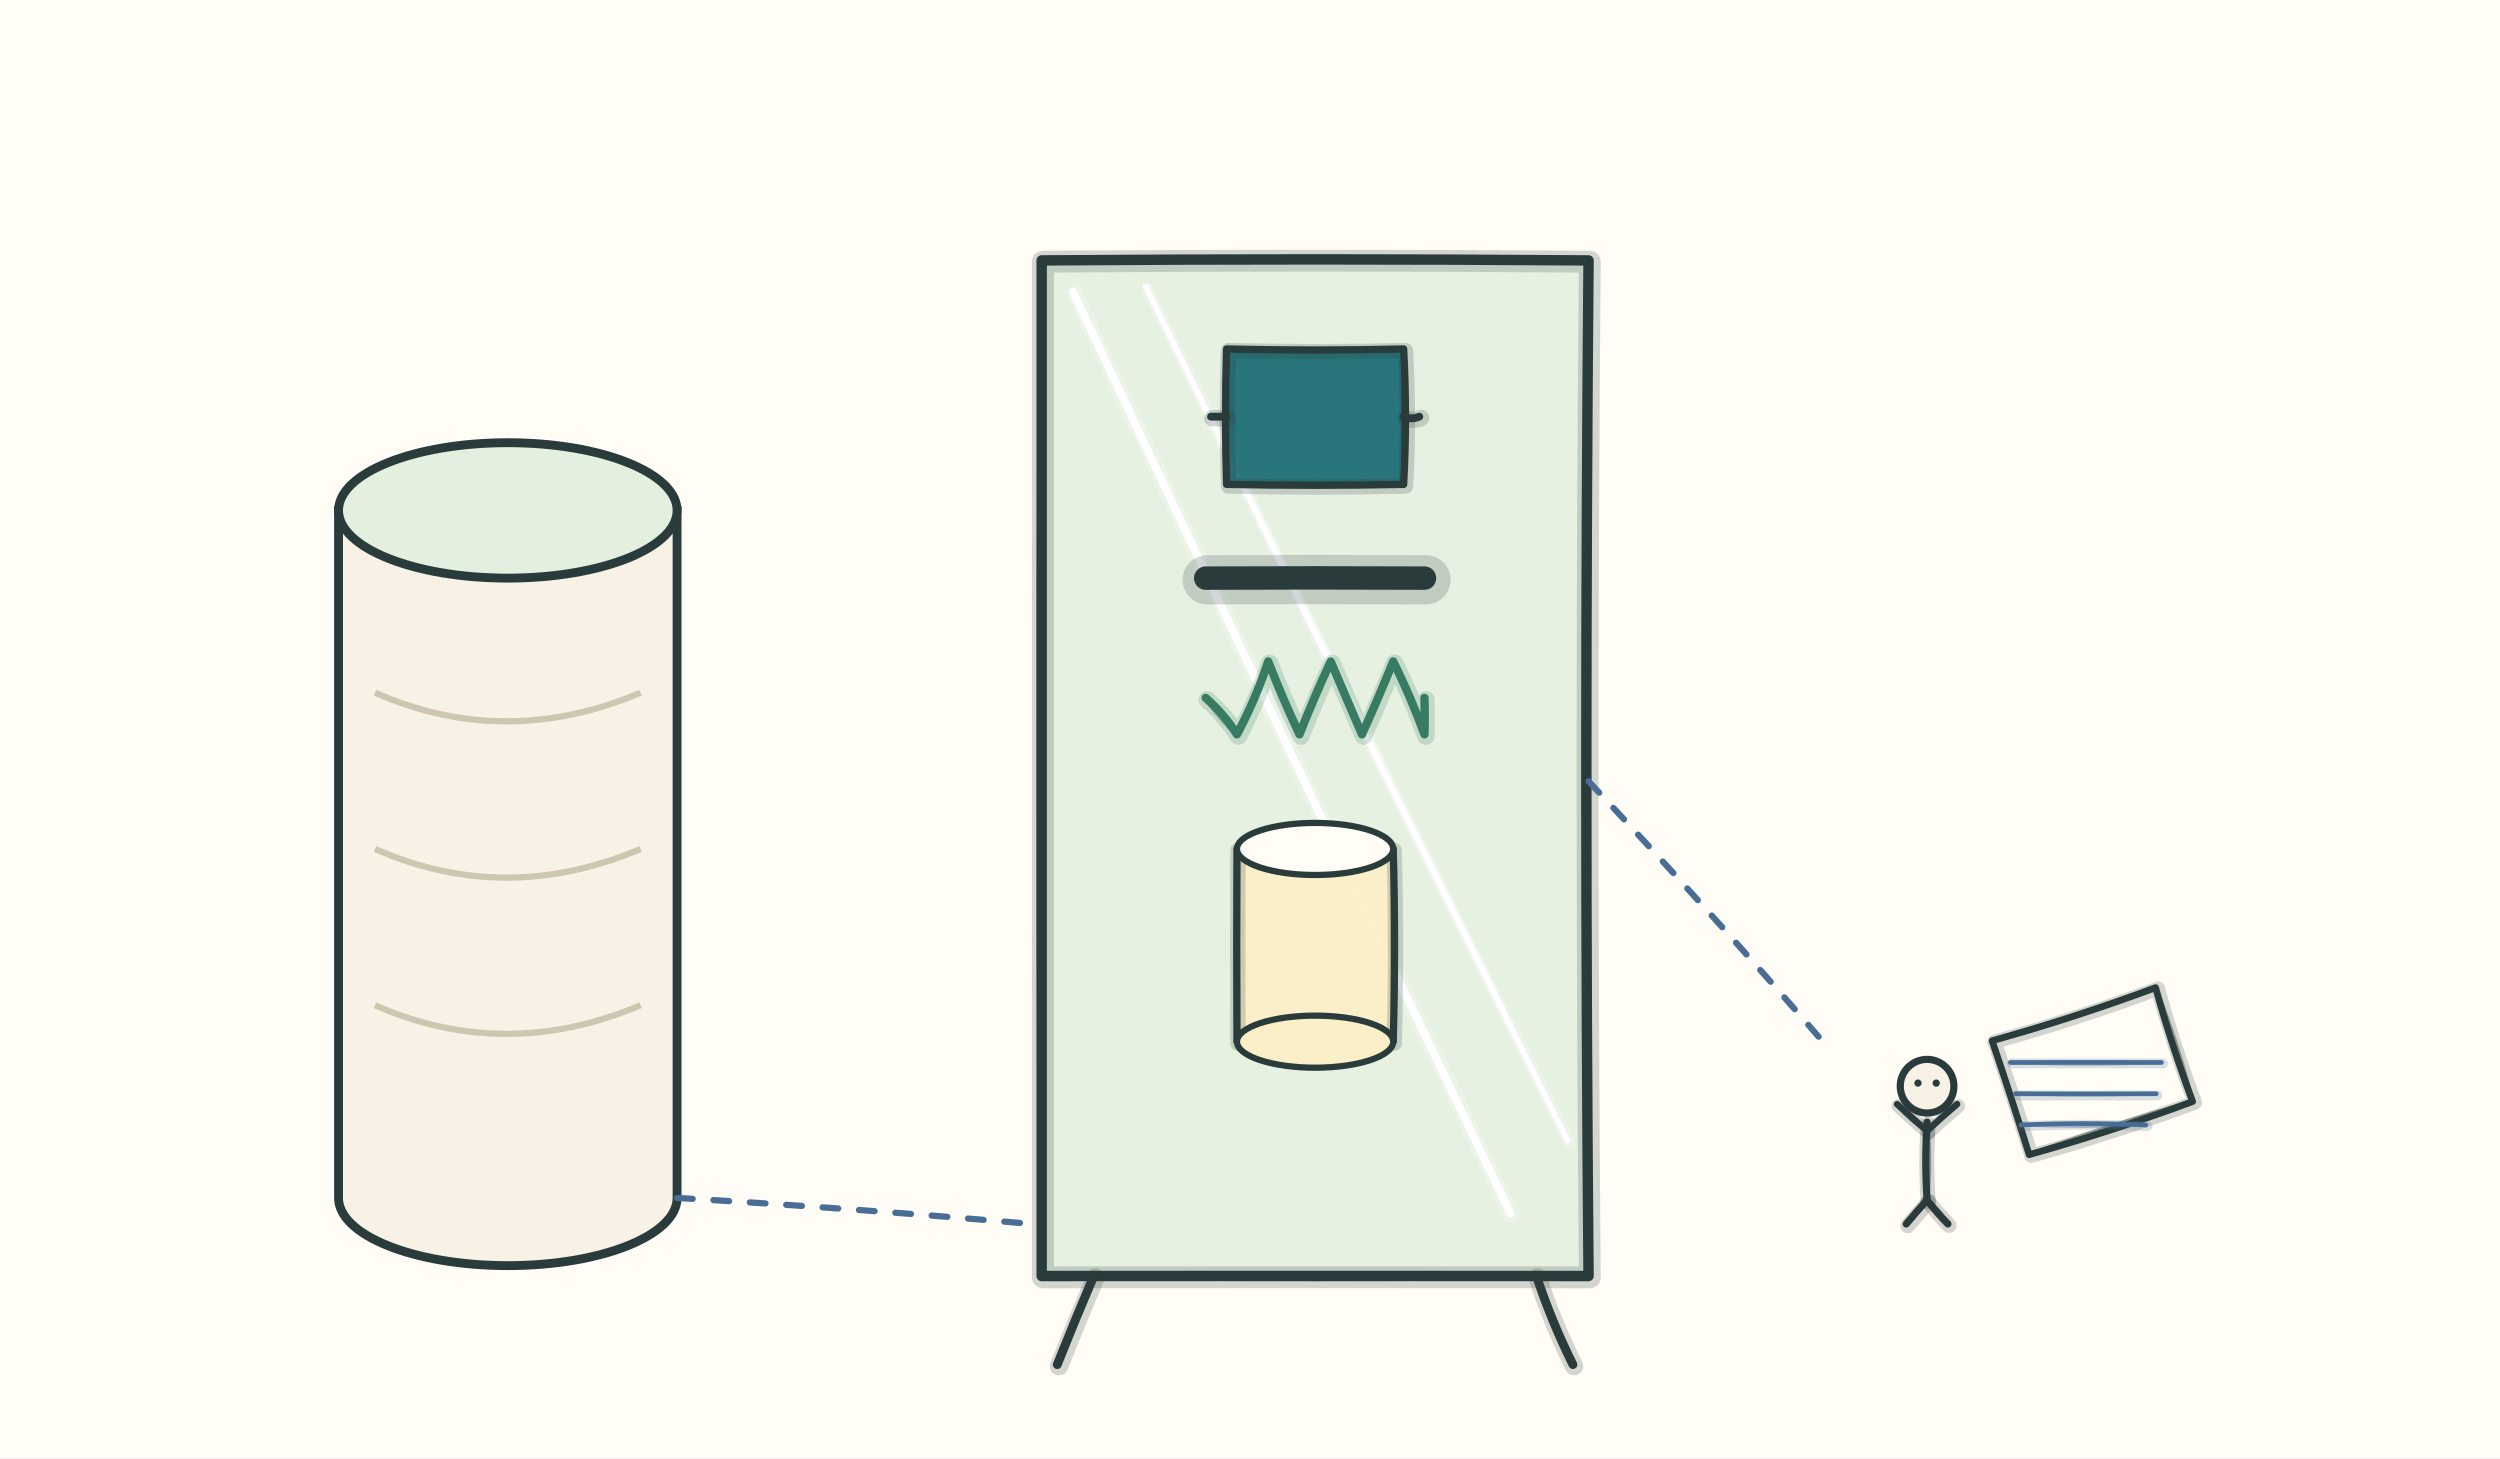
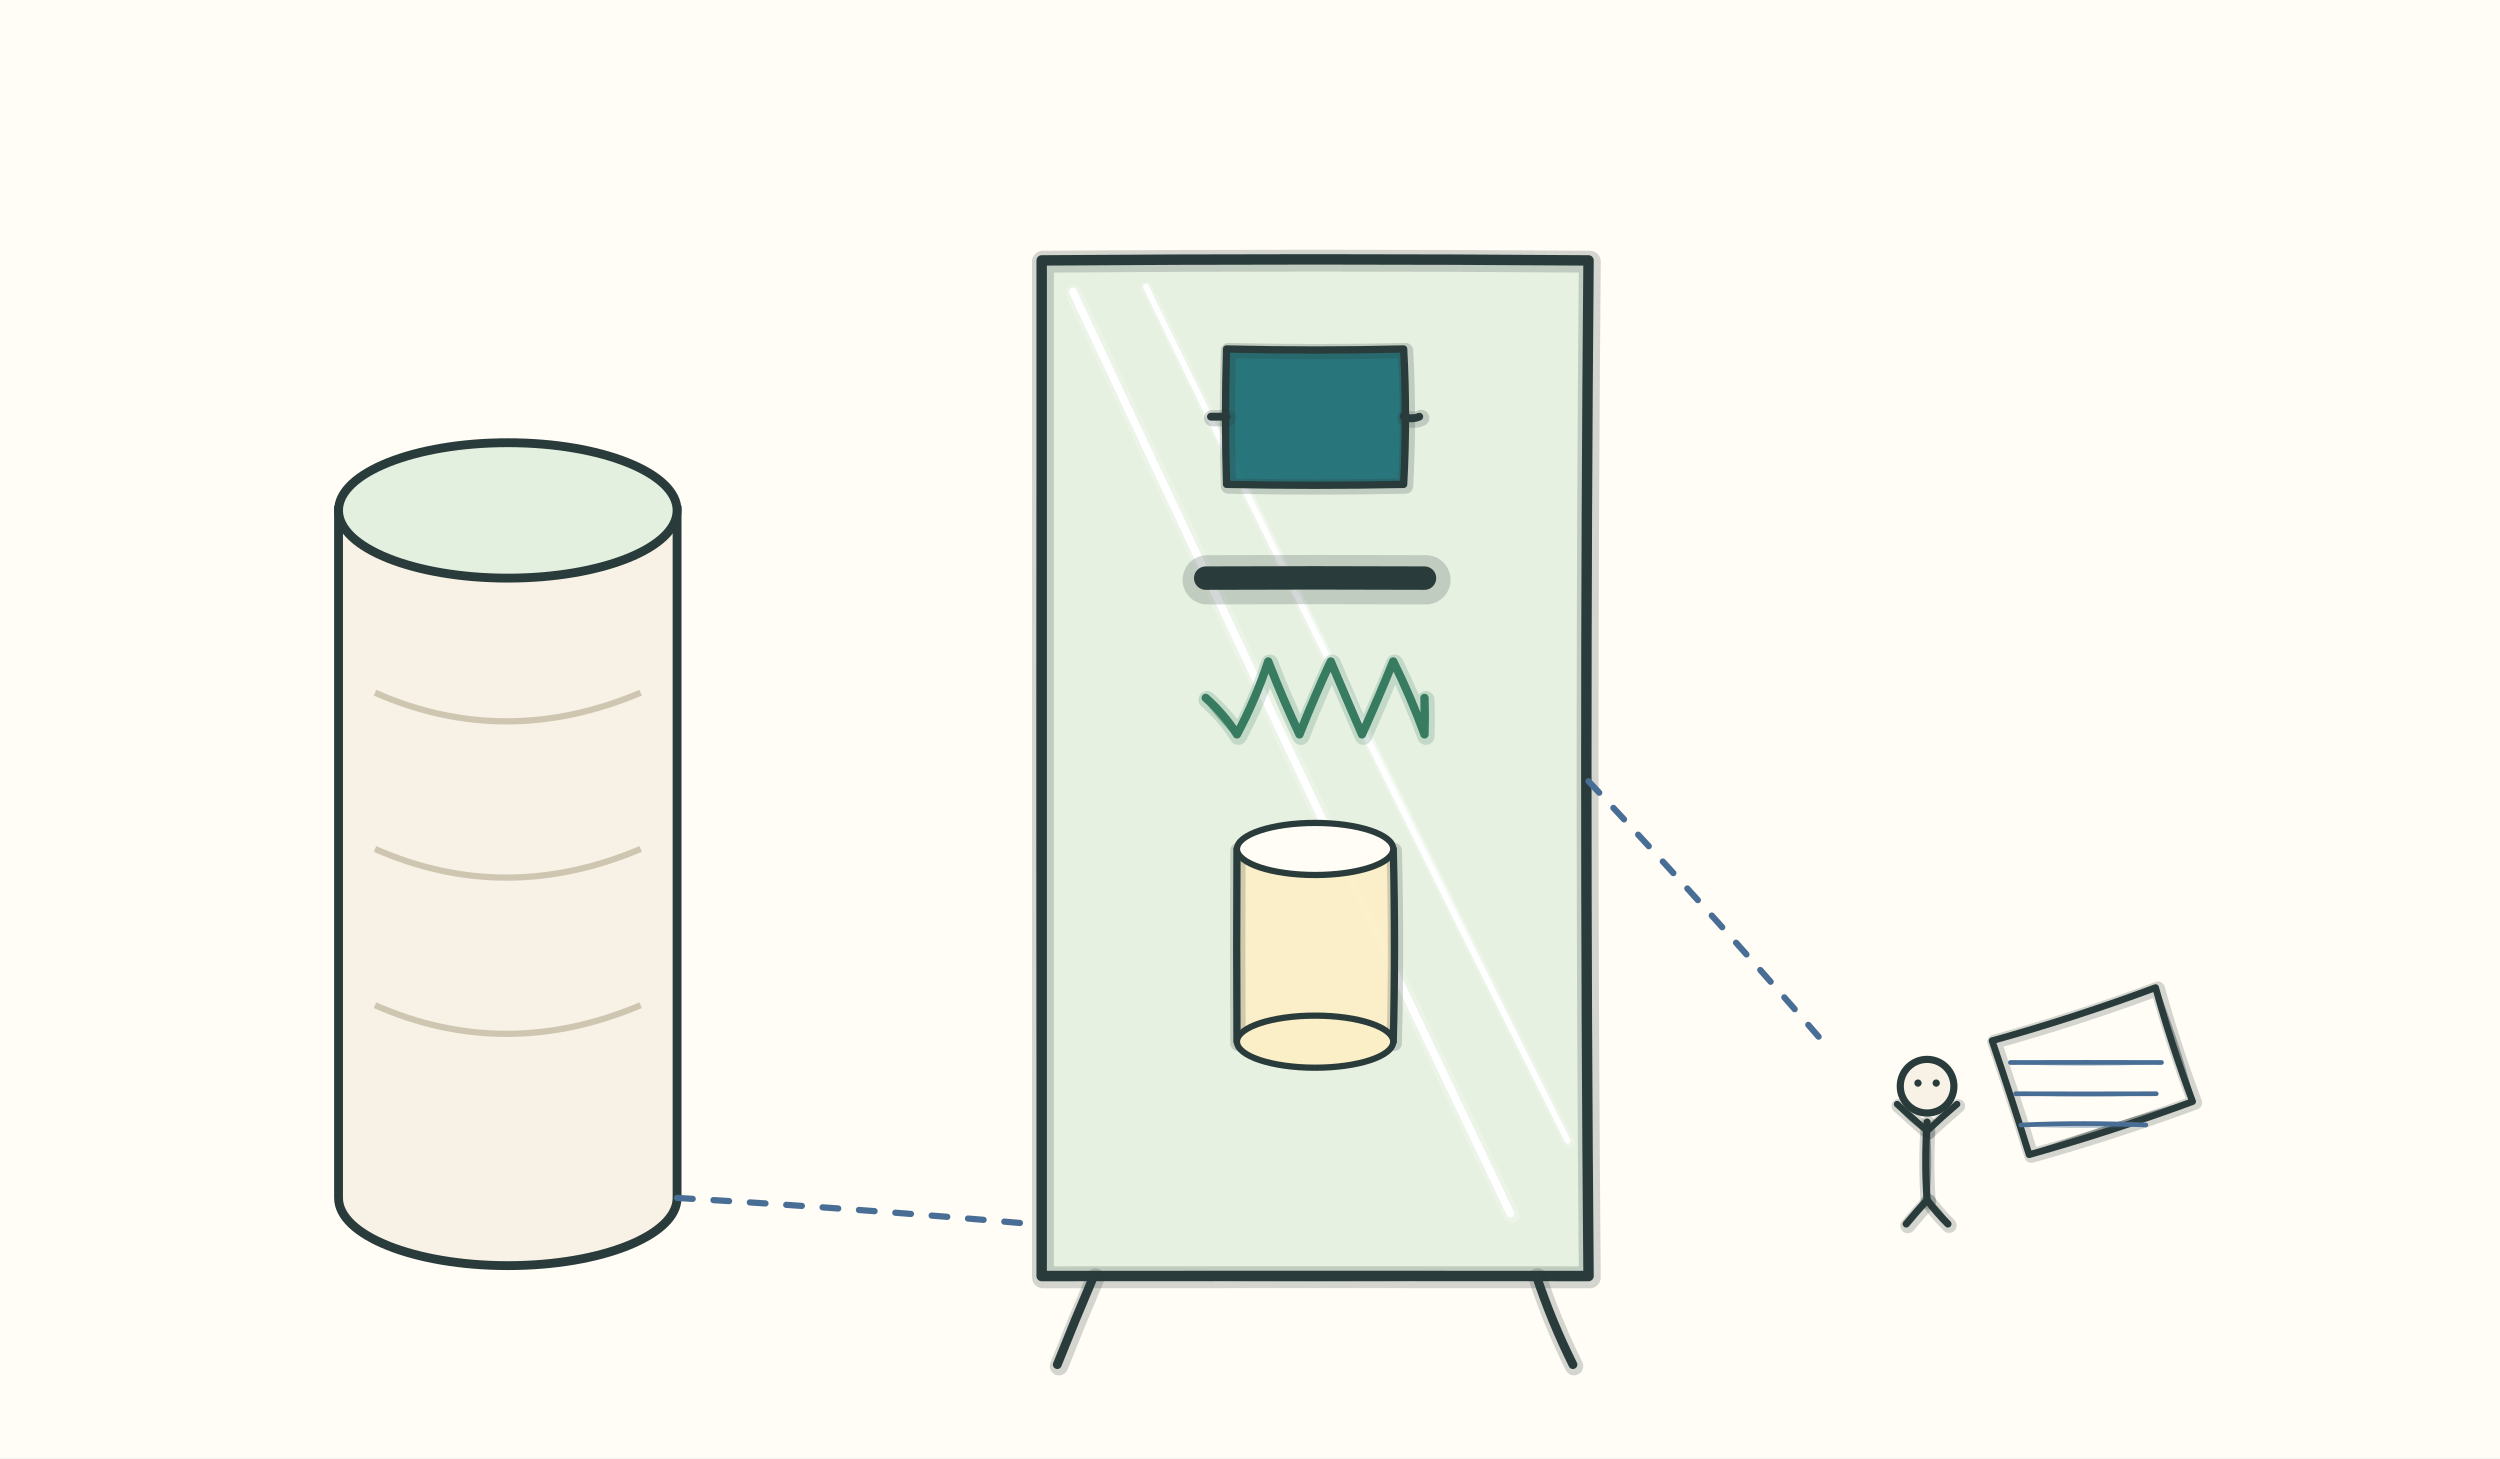
<svg xmlns="http://www.w3.org/2000/svg" viewBox="0 0 960 560" role="img" aria-labelledby="title desc">
  <defs>
    <pattern id="hatch-ink" width="7.0" height="7.0" patternUnits="userSpaceOnUse" patternTransform="rotate(45)">
      <line x1="0" y1="0" x2="0" y2="7.0" stroke="#293b3a" stroke-width="1.1" />
    </pattern>
    <pattern id="hatch-blue" width="7.0" height="7.0" patternUnits="userSpaceOnUse" patternTransform="rotate(45)">
      <line x1="0" y1="0" x2="0" y2="7.0" stroke="#496e96" stroke-width="1.1" />
    </pattern>
    <pattern id="hatch-red" width="8" height="8" patternUnits="userSpaceOnUse" patternTransform="rotate(45)">
      <line x1="0" y1="0" x2="0" y2="8" stroke="#b84745" stroke-width="1.1" />
    </pattern>
  </defs>
  <rect x="0" y="0" width="960" height="560" fill="#fffdf5" />
  <path d="M 130 196 L 130 460 A 65 26 0 0 0 260 460 L 260 196 Z" fill="#f7f2e5" stroke="#293b3a" stroke-width="3.4" />
  <ellipse cx="195.0" cy="196" rx="65" ry="26" fill="#e4f0df" stroke="#293b3a" stroke-width="3.4" />
  <path d="M 144 266 q 50 22 102 0" fill="none" stroke="#cfc6b2" stroke-width="2.4" />
  <path d="M 144 326 q 50 22 102 0" fill="none" stroke="#cfc6b2" stroke-width="2.4" />
  <path d="M 144 386 q 50 22 102 0" fill="none" stroke="#cfc6b2" stroke-width="2.4" />
  <path d="M 400.0 100.0 Q 505.0 99.2 610.0 100.0 Q 608.3 295.0 610.0 490.0 Q 505.0 489.9 400.0 490.0 Q 400.0 295.0 400.0 100.0" fill="#e4f0df" opacity="0.45" transform="translate(-0.05 0.16)" />
  <path d="M 400.0 100.0 Q 505.0 99.2 610.0 100.0 Q 608.3 295.0 610.0 490.0 Q 505.0 489.9 400.0 490.0 Q 400.0 295.0 400.0 100.0" fill="#e4f0df" opacity="0.85" />
  <path d="M 400.0 100.0 Q 505.0 99.2 610.0 100.0 Q 608.3 295.0 610.0 490.0 Q 505.0 489.9 400.0 490.0 Q 400.0 295.0 400.0 100.0" fill="none" stroke="#293b3a" stroke-width="8.4" stroke-opacity="0.2" stroke-linecap="round" stroke-linejoin="round" transform="translate(0.48 0.49)" />
  <path d="M 400.0 100.0 Q 505.0 98.2 610.0 100.0 Q 609.3 295.0 610.0 490.0 Q 505.0 491.6 400.0 490.0 Q 398.3 295.0 400.0 100.0" fill="none" stroke="#293b3a" stroke-width="2.5" stroke-opacity="0.42" stroke-linecap="round" stroke-linejoin="round" />
  <path d="M 400.0 100.0 Q 505.0 99.2 610.0 100.0 Q 608.3 295.0 610.0 490.0 Q 505.0 489.9 400.0 490.0 Q 400.0 295.0 400.0 100.0" fill="none" stroke="#293b3a" stroke-width="4" stroke-linecap="round" stroke-linejoin="round" />
  <path d="M 412.0 112.0 Q 495.3 289.3 580.0 466.0" fill="none" stroke="#ffffff" stroke-width="6.3" stroke-opacity="0.2" stroke-linecap="round" stroke-linejoin="round" transform="translate(0.41 0.66)" />
  <path d="M 412.0 112.0 Q 495.5 289.2 580.0 466.0" fill="none" stroke="#ffffff" stroke-width="1.9" stroke-opacity="0.42" stroke-linecap="round" stroke-linejoin="round" />
  <path d="M 412.0 112.0 Q 495.3 289.3 580.0 466.0" fill="none" stroke="#ffffff" stroke-width="3" stroke-linecap="round" stroke-linejoin="round" />
  <path d="M 440.0 110.0 Q 519.8 274.6 602.0 438.0" fill="none" stroke="#ffffff" stroke-width="4.6" stroke-opacity="0.2" stroke-linecap="round" stroke-linejoin="round" transform="translate(0.52 0.71)" />
  <path d="M 440.0 110.0 Q 522.3 273.4 602.0 438.0" fill="none" stroke="#ffffff" stroke-width="1.4" stroke-opacity="0.42" stroke-linecap="round" stroke-linejoin="round" />
  <path d="M 440.0 110.0 Q 519.8 274.6 602.0 438.0" fill="none" stroke="#ffffff" stroke-width="2.2" stroke-linecap="round" stroke-linejoin="round" />
  <path d="M 471.0 134.0 Q 505.0 134.8 539.0 134.0 Q 540.4 160.0 539.0 186.0 Q 505.0 186.7 471.0 186.0 Q 470.2 160.0 471.0 134.0" fill="#176b73" opacity="0.45" transform="translate(0.28 -0.03)" />
  <path d="M 471.0 134.0 Q 505.0 134.8 539.0 134.0 Q 540.4 160.0 539.0 186.0 Q 505.0 186.7 471.0 186.0 Q 470.2 160.0 471.0 134.0" fill="#176b73" opacity="0.85" />
  <path d="M 471.0 134.0 Q 505.0 134.8 539.0 134.0 Q 540.4 160.0 539.0 186.0 Q 505.0 186.7 471.0 186.0 Q 470.2 160.0 471.0 134.0" fill="none" stroke="#293b3a" stroke-width="5.9" stroke-opacity="0.2" stroke-linecap="round" stroke-linejoin="round" transform="translate(0.72 0.64)" />
  <path d="M 471.0 134.0 Q 505.0 135.3 539.0 134.0 Q 538.9 160.0 539.0 186.0 Q 505.0 186.0 471.0 186.0 Q 471.0 160.0 471.0 134.0" fill="none" stroke="#293b3a" stroke-width="1.7" stroke-opacity="0.42" stroke-linecap="round" stroke-linejoin="round" />
  <path d="M 471.0 134.0 Q 505.0 134.8 539.0 134.0 Q 540.4 160.0 539.0 186.0 Q 505.0 186.7 471.0 186.0 Q 470.2 160.0 471.0 134.0" fill="none" stroke="#293b3a" stroke-width="2.8" stroke-linecap="round" stroke-linejoin="round" />
  <path d="M 465.0 160.0 Q 468.0 160.0 471.0 160.0" fill="none" stroke="#293b3a" stroke-width="6.3" stroke-opacity="0.2" stroke-linecap="round" stroke-linejoin="round" transform="translate(0.48 0.59)" />
  <path d="M 465.0 160.0 Q 468.0 159.4 471.0 160.0" fill="none" stroke="#293b3a" stroke-width="1.9" stroke-opacity="0.42" stroke-linecap="round" stroke-linejoin="round" />
  <path d="M 465.0 160.0 Q 468.0 160.0 471.0 160.0" fill="none" stroke="#293b3a" stroke-width="3" stroke-linecap="round" stroke-linejoin="round" />
  <path d="M 539.0 160.0 Q 542.0 161.3 545.0 160.0" fill="none" stroke="#293b3a" stroke-width="6.3" stroke-opacity="0.2" stroke-linecap="round" stroke-linejoin="round" transform="translate(0.70 0.51)" />
  <path d="M 539.0 160.0 Q 542.0 160.1 545.0 160.0" fill="none" stroke="#293b3a" stroke-width="1.9" stroke-opacity="0.42" stroke-linecap="round" stroke-linejoin="round" />
  <path d="M 539.0 160.0 Q 542.0 161.3 545.0 160.0" fill="none" stroke="#293b3a" stroke-width="3" stroke-linecap="round" stroke-linejoin="round" />
  <path d="M 463.0 222.0 Q 505.0 221.8 547.0 222.0" fill="none" stroke="#293b3a" stroke-width="18.9" stroke-opacity="0.2" stroke-linecap="round" stroke-linejoin="round" transform="translate(0.57 0.65)" />
  <path d="M 463.0 222.0 Q 505.0 221.6 547.0 222.0" fill="none" stroke="#293b3a" stroke-width="5.6" stroke-opacity="0.42" stroke-linecap="round" stroke-linejoin="round" />
  <path d="M 463.0 222.0 Q 505.0 221.8 547.0 222.0" fill="none" stroke="#293b3a" stroke-width="9" stroke-linecap="round" stroke-linejoin="round" />
  <path d="M 463.0 268.0 Q 470.0 274.2 475.0 282.0 Q 482.2 268.5 487.0 254.0 Q 492.5 268.2 499.0 282.0 Q 504.6 267.8 511.0 254.0 Q 516.9 268.0 523.0 282.0 Q 529.3 268.1 535.0 254.0 Q 541.8 267.7 547.0 282.0 Q 547.2 275.0 547.0 268.0" fill="none" stroke="#377b60" stroke-width="6.7" stroke-opacity="0.2" stroke-linecap="round" stroke-linejoin="round" transform="translate(0.54 0.69)" />
  <path d="M 463.0 268.0 Q 468.2 275.6 475.0 282.0 Q 481.9 268.4 487.0 254.0 Q 492.7 268.1 499.0 282.0 Q 504.4 267.7 511.0 254.0 Q 517.9 267.6 523.0 282.0 Q 529.6 268.3 535.0 254.0 Q 541.2 267.9 547.0 282.0 Q 548.3 275.0 547.0 268.0" fill="none" stroke="#377b60" stroke-width="2.0" stroke-opacity="0.42" stroke-linecap="round" stroke-linejoin="round" />
  <path d="M 463.0 268.0 Q 470.0 274.2 475.0 282.0 Q 482.2 268.5 487.0 254.0 Q 492.5 268.2 499.0 282.0 Q 504.6 267.8 511.0 254.0 Q 516.9 268.0 523.0 282.0 Q 529.3 268.1 535.0 254.0 Q 541.8 267.7 547.0 282.0 Q 547.2 275.0 547.0 268.0" fill="none" stroke="#377b60" stroke-width="3.2" stroke-linecap="round" stroke-linejoin="round" />
  <path d="M 475.0 326.0 Q 505.0 325.4 535.0 326.0 Q 536.0 363.0 535.0 400.0 Q 505.0 399.6 475.0 400.0 Q 474.8 363.0 475.0 326.0" fill="#fbefc7" opacity="0.45" transform="translate(-0.10 -0.75)" />
  <path d="M 475.0 326.0 Q 505.0 325.4 535.0 326.0 Q 536.0 363.0 535.0 400.0 Q 505.0 399.6 475.0 400.0 Q 474.8 363.0 475.0 326.0" fill="#fbefc7" opacity="0.85" />
  <path d="M 475.0 326.0 Q 505.0 325.4 535.0 326.0 Q 536.0 363.0 535.0 400.0 Q 505.0 399.6 475.0 400.0 Q 474.8 363.0 475.0 326.0" fill="none" stroke="#293b3a" stroke-width="5.9" stroke-opacity="0.2" stroke-linecap="round" stroke-linejoin="round" transform="translate(0.38 0.60)" />
  <path d="M 475.0 326.0 Q 505.0 327.5 535.0 326.0 Q 534.7 363.0 535.0 400.0 Q 505.0 401.2 475.0 400.0 Q 474.9 363.0 475.0 326.0" fill="none" stroke="#293b3a" stroke-width="1.7" stroke-opacity="0.42" stroke-linecap="round" stroke-linejoin="round" />
  <path d="M 475.0 326.0 Q 505.0 325.4 535.0 326.0 Q 536.0 363.0 535.0 400.0 Q 505.0 399.6 475.0 400.0 Q 474.8 363.0 475.0 326.0" fill="none" stroke="#293b3a" stroke-width="2.8" stroke-linecap="round" stroke-linejoin="round" />
  <ellipse cx="505.0" cy="326" rx="30" ry="10" fill="#fffdf5" stroke="#293b3a" stroke-width="2.4" />
  <ellipse cx="505.0" cy="400" rx="30" ry="10" fill="#fbefc7" stroke="#293b3a" stroke-width="2.4" />
  <path d="M 420.0 490.0 Q 412.8 506.9 406.0 524.0" fill="none" stroke="#293b3a" stroke-width="7.1" stroke-opacity="0.2" stroke-linecap="round" stroke-linejoin="round" transform="translate(0.65 0.59)" />
  <path d="M 420.0 490.0 Q 413.0 507.0 406.0 524.0" fill="none" stroke="#293b3a" stroke-width="2.1" stroke-opacity="0.42" stroke-linecap="round" stroke-linejoin="round" />
  <path d="M 420.0 490.0 Q 412.8 506.9 406.0 524.0" fill="none" stroke="#293b3a" stroke-width="3.4" stroke-linecap="round" stroke-linejoin="round" />
  <path d="M 590.0 490.0 Q 595.8 507.5 604.0 524.0" fill="none" stroke="#293b3a" stroke-width="7.1" stroke-opacity="0.2" stroke-linecap="round" stroke-linejoin="round" transform="translate(0.42 0.57)" />
  <path d="M 590.0 490.0 Q 596.3 507.3 604.0 524.0" fill="none" stroke="#293b3a" stroke-width="2.1" stroke-opacity="0.42" stroke-linecap="round" stroke-linejoin="round" />
  <path d="M 590.0 490.0 Q 595.8 507.5 604.0 524.0" fill="none" stroke="#293b3a" stroke-width="3.4" stroke-linecap="round" stroke-linejoin="round" />
  <path d="M 260.0 460.0 Q 328.1 464.0 396.0 470.0" fill="none" stroke="#496e96" stroke-width="2.4" stroke-linecap="round" stroke-linejoin="round" stroke-dasharray="6 8" />
  <circle cx="740.0" cy="417.1" r="10.3" fill="#f7f2e5" stroke="#293b3a" stroke-width="2.76" />
  <circle cx="736.5" cy="415.9" r="1.4" fill="#293b3a" />
  <circle cx="743.5" cy="415.9" r="1.4" fill="#293b3a" />
  <path d="M 740.0 460.8 Q 739.0 445.9 740.0 430.9" fill="none" stroke="#293b3a" stroke-width="5.8" stroke-opacity="0.2" stroke-linecap="round" stroke-linejoin="round" transform="translate(0.42 0.63)" />
  <path d="M 740.0 460.8 Q 741.5 445.9 740.0 430.9" fill="none" stroke="#293b3a" stroke-width="1.7" stroke-opacity="0.42" stroke-linecap="round" stroke-linejoin="round" />
  <path d="M 740.0 460.8 Q 739.0 445.9 740.0 430.9" fill="none" stroke="#293b3a" stroke-width="2.76" stroke-linecap="round" stroke-linejoin="round" />
  <path d="M 740.0 434.3 Q 745.6 429.0 751.5 424.0" fill="none" stroke="#293b3a" stroke-width="5.3" stroke-opacity="0.2" stroke-linecap="round" stroke-linejoin="round" transform="translate(0.45 0.72)" />
  <path d="M 740.0 434.3 Q 745.4 428.8 751.5 424.0" fill="none" stroke="#293b3a" stroke-width="1.6" stroke-opacity="0.42" stroke-linecap="round" stroke-linejoin="round" />
  <path d="M 740.0 434.3 Q 745.6 429.0 751.5 424.0" fill="none" stroke="#293b3a" stroke-width="2.53" stroke-linecap="round" stroke-linejoin="round" />
  <path d="M 740.0 434.3 Q 734.2 429.2 728.5 424.0" fill="none" stroke="#293b3a" stroke-width="5.3" stroke-opacity="0.2" stroke-linecap="round" stroke-linejoin="round" transform="translate(0.47 0.69)" />
  <path d="M 740.0 434.3 Q 733.3 430.3 728.5 424.0" fill="none" stroke="#293b3a" stroke-width="1.6" stroke-opacity="0.42" stroke-linecap="round" stroke-linejoin="round" />
  <path d="M 740.0 434.3 Q 734.2 429.2 728.5 424.0" fill="none" stroke="#293b3a" stroke-width="2.53" stroke-linecap="round" stroke-linejoin="round" />
  <path d="M 740.0 460.8 Q 743.7 465.7 748.0 470.0" fill="none" stroke="#293b3a" stroke-width="5.8" stroke-opacity="0.2" stroke-linecap="round" stroke-linejoin="round" transform="translate(0.45 0.54)" />
  <path d="M 740.0 460.8 Q 744.8 464.7 748.0 470.0" fill="none" stroke="#293b3a" stroke-width="1.7" stroke-opacity="0.42" stroke-linecap="round" stroke-linejoin="round" />
  <path d="M 740.0 460.8 Q 743.7 465.7 748.0 470.0" fill="none" stroke="#293b3a" stroke-width="2.76" stroke-linecap="round" stroke-linejoin="round" />
  <path d="M 740.0 460.8 Q 735.9 465.3 732.0 470.0" fill="none" stroke="#293b3a" stroke-width="5.8" stroke-opacity="0.2" stroke-linecap="round" stroke-linejoin="round" transform="translate(0.59 0.68)" />
  <path d="M 740.0 460.8 Q 735.7 465.1 732.0 470.0" fill="none" stroke="#293b3a" stroke-width="1.7" stroke-opacity="0.42" stroke-linecap="round" stroke-linejoin="round" />
  <path d="M 740.0 460.8 Q 735.9 465.3 732.0 470.0" fill="none" stroke="#293b3a" stroke-width="2.76" stroke-linecap="round" stroke-linejoin="round" />
  <g transform="rotate(-18 780 420)">
    <path d="M 772.0 396.0 Q 805.0 397.4 838.0 396.0 Q 837.0 419.0 838.0 442.0 Q 805.0 443.3 772.0 442.0 Q 772.3 419.0 772.0 396.0" fill="#fffdf5" opacity="0.45" transform="translate(0.47 0.07)" />
    <path d="M 772.0 396.0 Q 805.0 397.4 838.0 396.0 Q 837.0 419.0 838.0 442.0 Q 805.0 443.3 772.0 442.0 Q 772.3 419.0 772.0 396.0" fill="#fffdf5" opacity="0.85" />
    <path d="M 772.0 396.0 Q 805.0 397.4 838.0 396.0 Q 837.0 419.0 838.0 442.0 Q 805.0 443.3 772.0 442.0 Q 772.3 419.0 772.0 396.0" fill="none" stroke="#293b3a" stroke-width="5.5" stroke-opacity="0.2" stroke-linecap="round" stroke-linejoin="round" transform="translate(0.71 0.65)" />
    <path d="M 772.0 396.0 Q 805.0 397.2 838.0 396.0 Q 839.5 419.0 838.0 442.0 Q 805.0 440.7 772.0 442.0 Q 772.8 419.0 772.0 396.0" fill="none" stroke="#293b3a" stroke-width="1.6" stroke-opacity="0.42" stroke-linecap="round" stroke-linejoin="round" />
    <path d="M 772.0 396.0 Q 805.0 397.4 838.0 396.0 Q 837.0 419.0 838.0 442.0 Q 805.0 443.3 772.0 442.0 Q 772.3 419.0 772.0 396.0" fill="none" stroke="#293b3a" stroke-width="2.6" stroke-linecap="round" stroke-linejoin="round" />
  </g>
-   <path d="M 772.0 408.0 Q 801.0 407.9 830.0 408.0" fill="none" stroke="#496e96" stroke-width="3.8" stroke-opacity="0.2" stroke-linecap="round" stroke-linejoin="round" transform="translate(0.63 0.36)" />
  <path d="M 772.0 408.0 Q 801.0 409.4 830.0 408.0" fill="none" stroke="#496e96" stroke-width="1.1" stroke-opacity="0.42" stroke-linecap="round" stroke-linejoin="round" />
  <path d="M 772.0 408.0 Q 801.0 407.9 830.0 408.0" fill="none" stroke="#496e96" stroke-width="1.8" stroke-linecap="round" stroke-linejoin="round" />
-   <path d="M 774.0 420.0 Q 801.0 420.1 828.0 420.0" fill="none" stroke="#496e96" stroke-width="3.8" stroke-opacity="0.2" stroke-linecap="round" stroke-linejoin="round" transform="translate(0.43 0.65)" />
  <path d="M 774.0 420.0 Q 801.0 421.1 828.0 420.0" fill="none" stroke="#496e96" stroke-width="1.1" stroke-opacity="0.42" stroke-linecap="round" stroke-linejoin="round" />
  <path d="M 774.0 420.0 Q 801.0 420.1 828.0 420.0" fill="none" stroke="#496e96" stroke-width="1.8" stroke-linecap="round" stroke-linejoin="round" />
-   <path d="M 776.0 432.0 Q 800.0 430.9 824.0 432.0" fill="none" stroke="#496e96" stroke-width="3.8" stroke-opacity="0.2" stroke-linecap="round" stroke-linejoin="round" transform="translate(0.64 0.45)" />
  <path d="M 776.0 432.0 Q 800.0 433.1 824.0 432.0" fill="none" stroke="#496e96" stroke-width="1.1" stroke-opacity="0.42" stroke-linecap="round" stroke-linejoin="round" />
  <path d="M 776.0 432.0 Q 800.0 430.9 824.0 432.0" fill="none" stroke="#496e96" stroke-width="1.8" stroke-linecap="round" stroke-linejoin="round" />
  <path d="M 610.0 300.0 Q 656.0 349.1 700.0 400.0" fill="none" stroke="#496e96" stroke-width="2.4" stroke-linecap="round" stroke-linejoin="round" stroke-dasharray="6 8" />
</svg>
